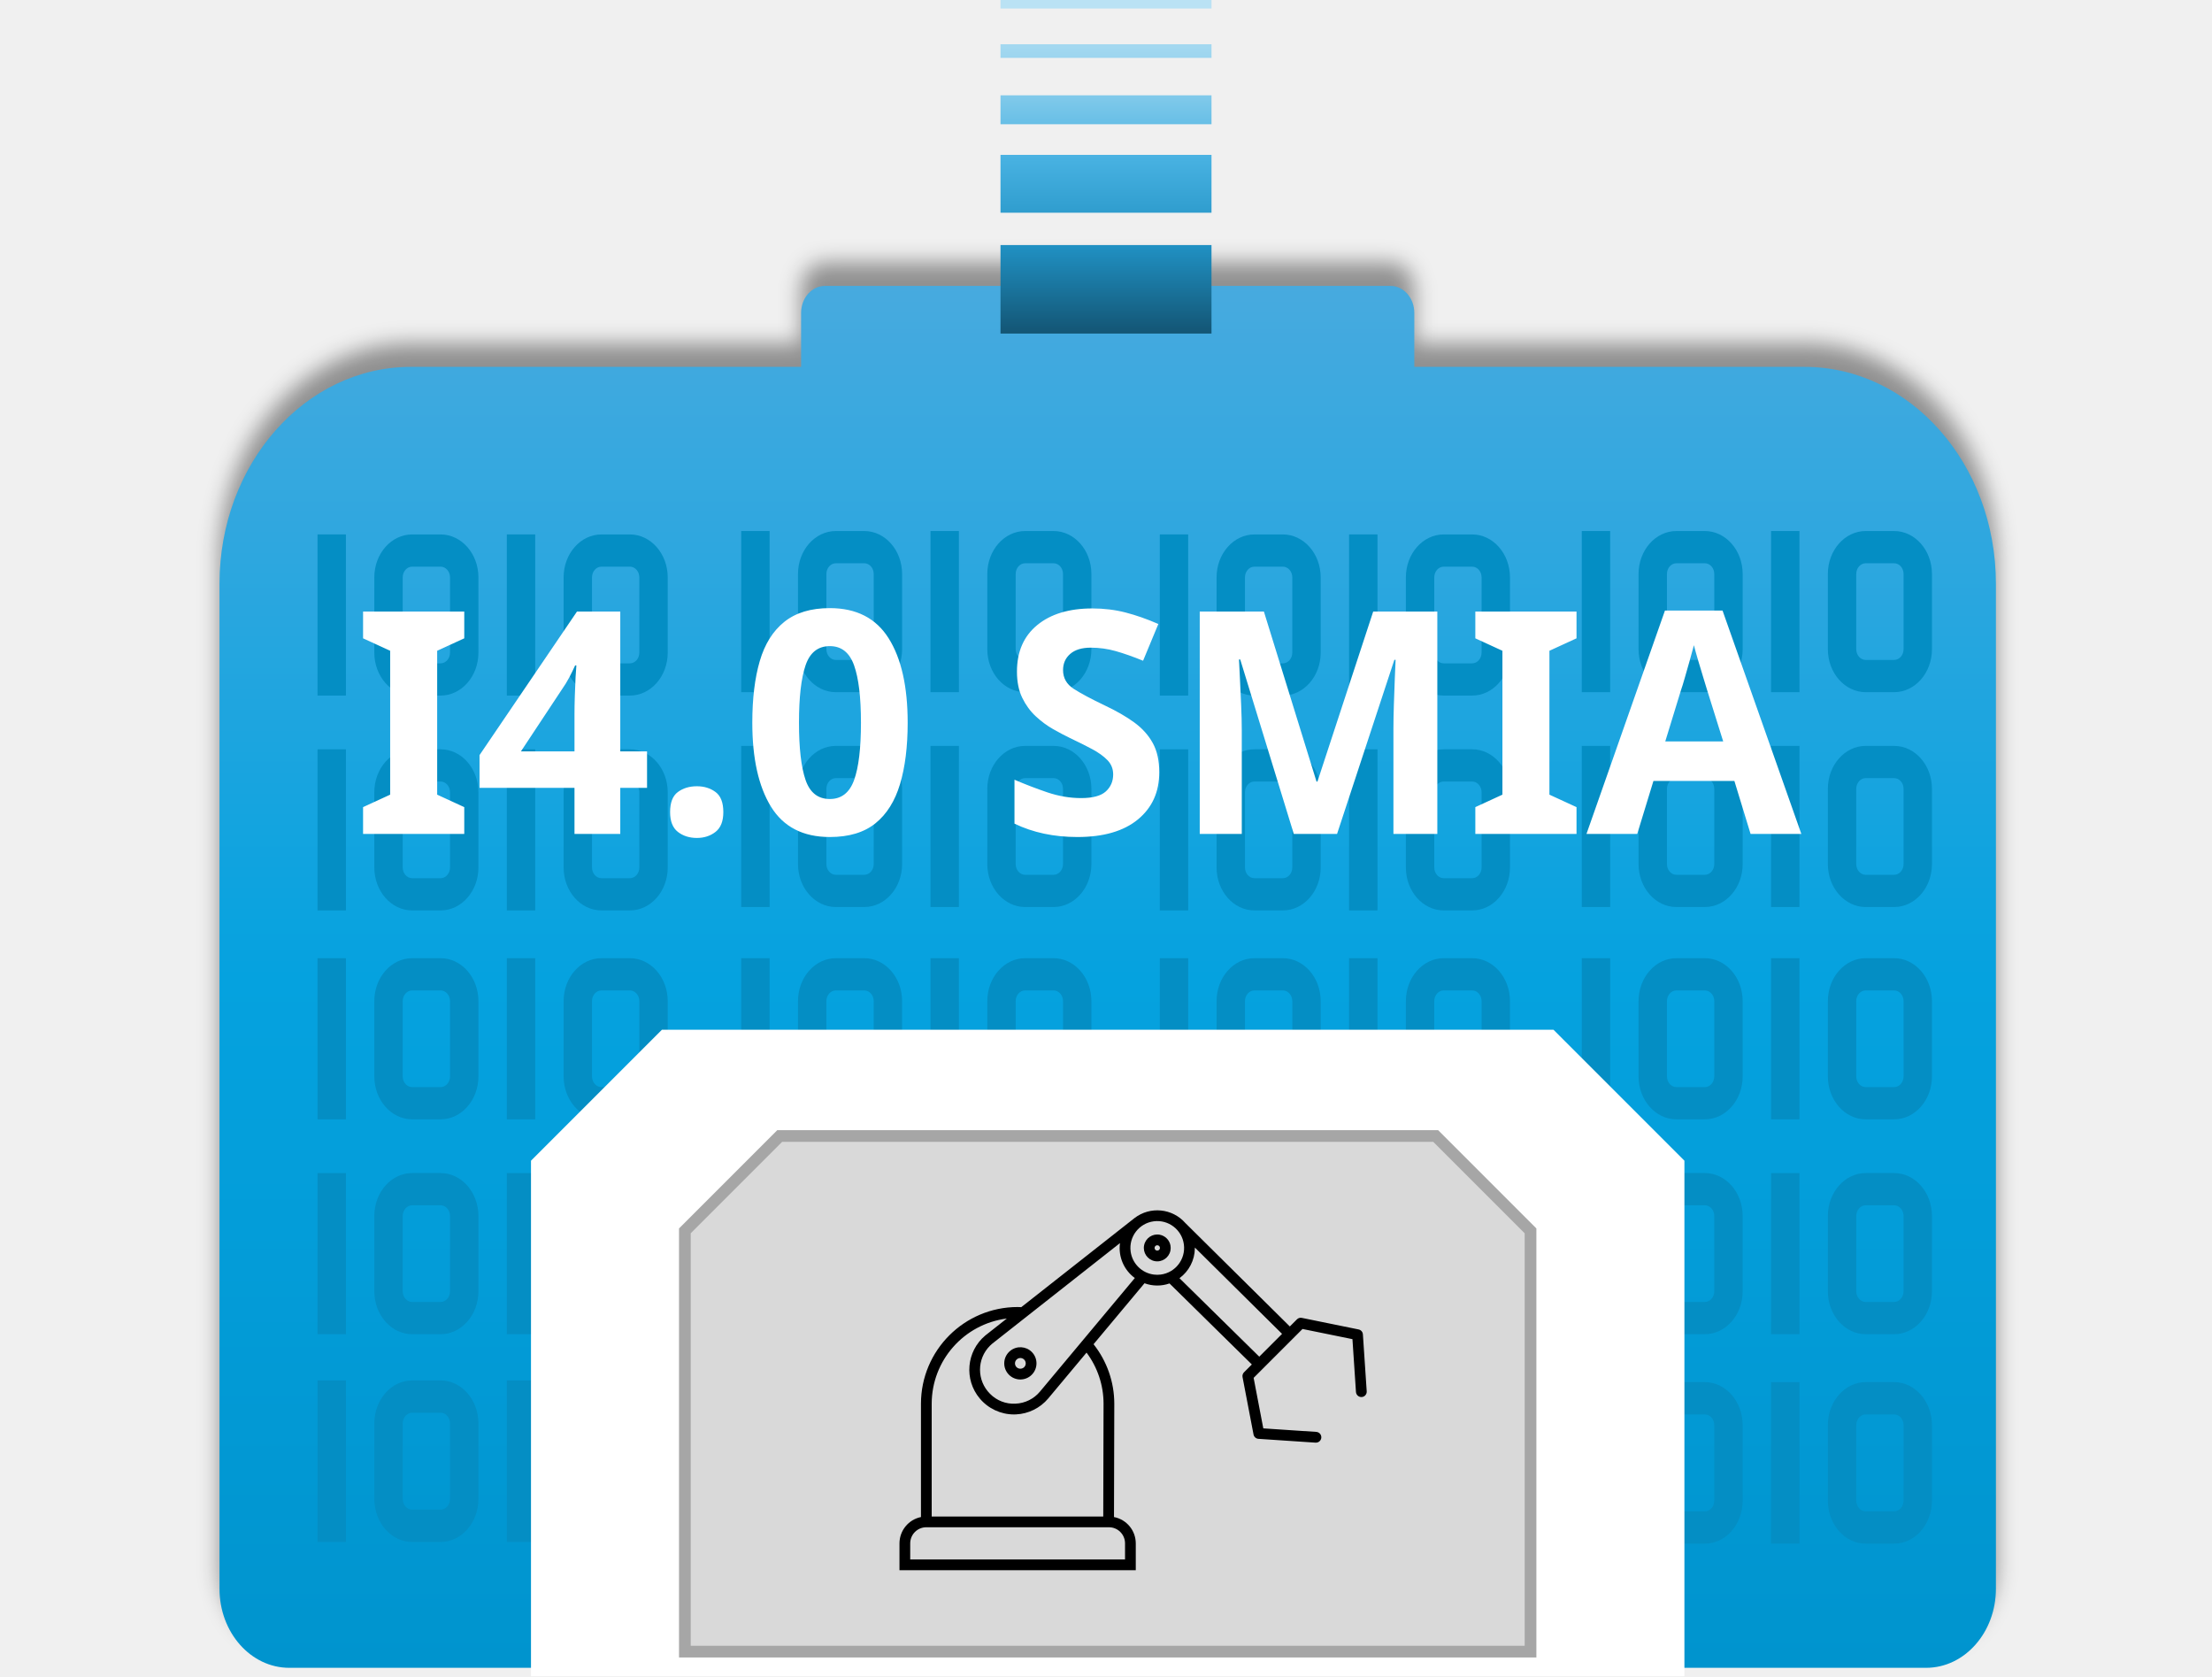
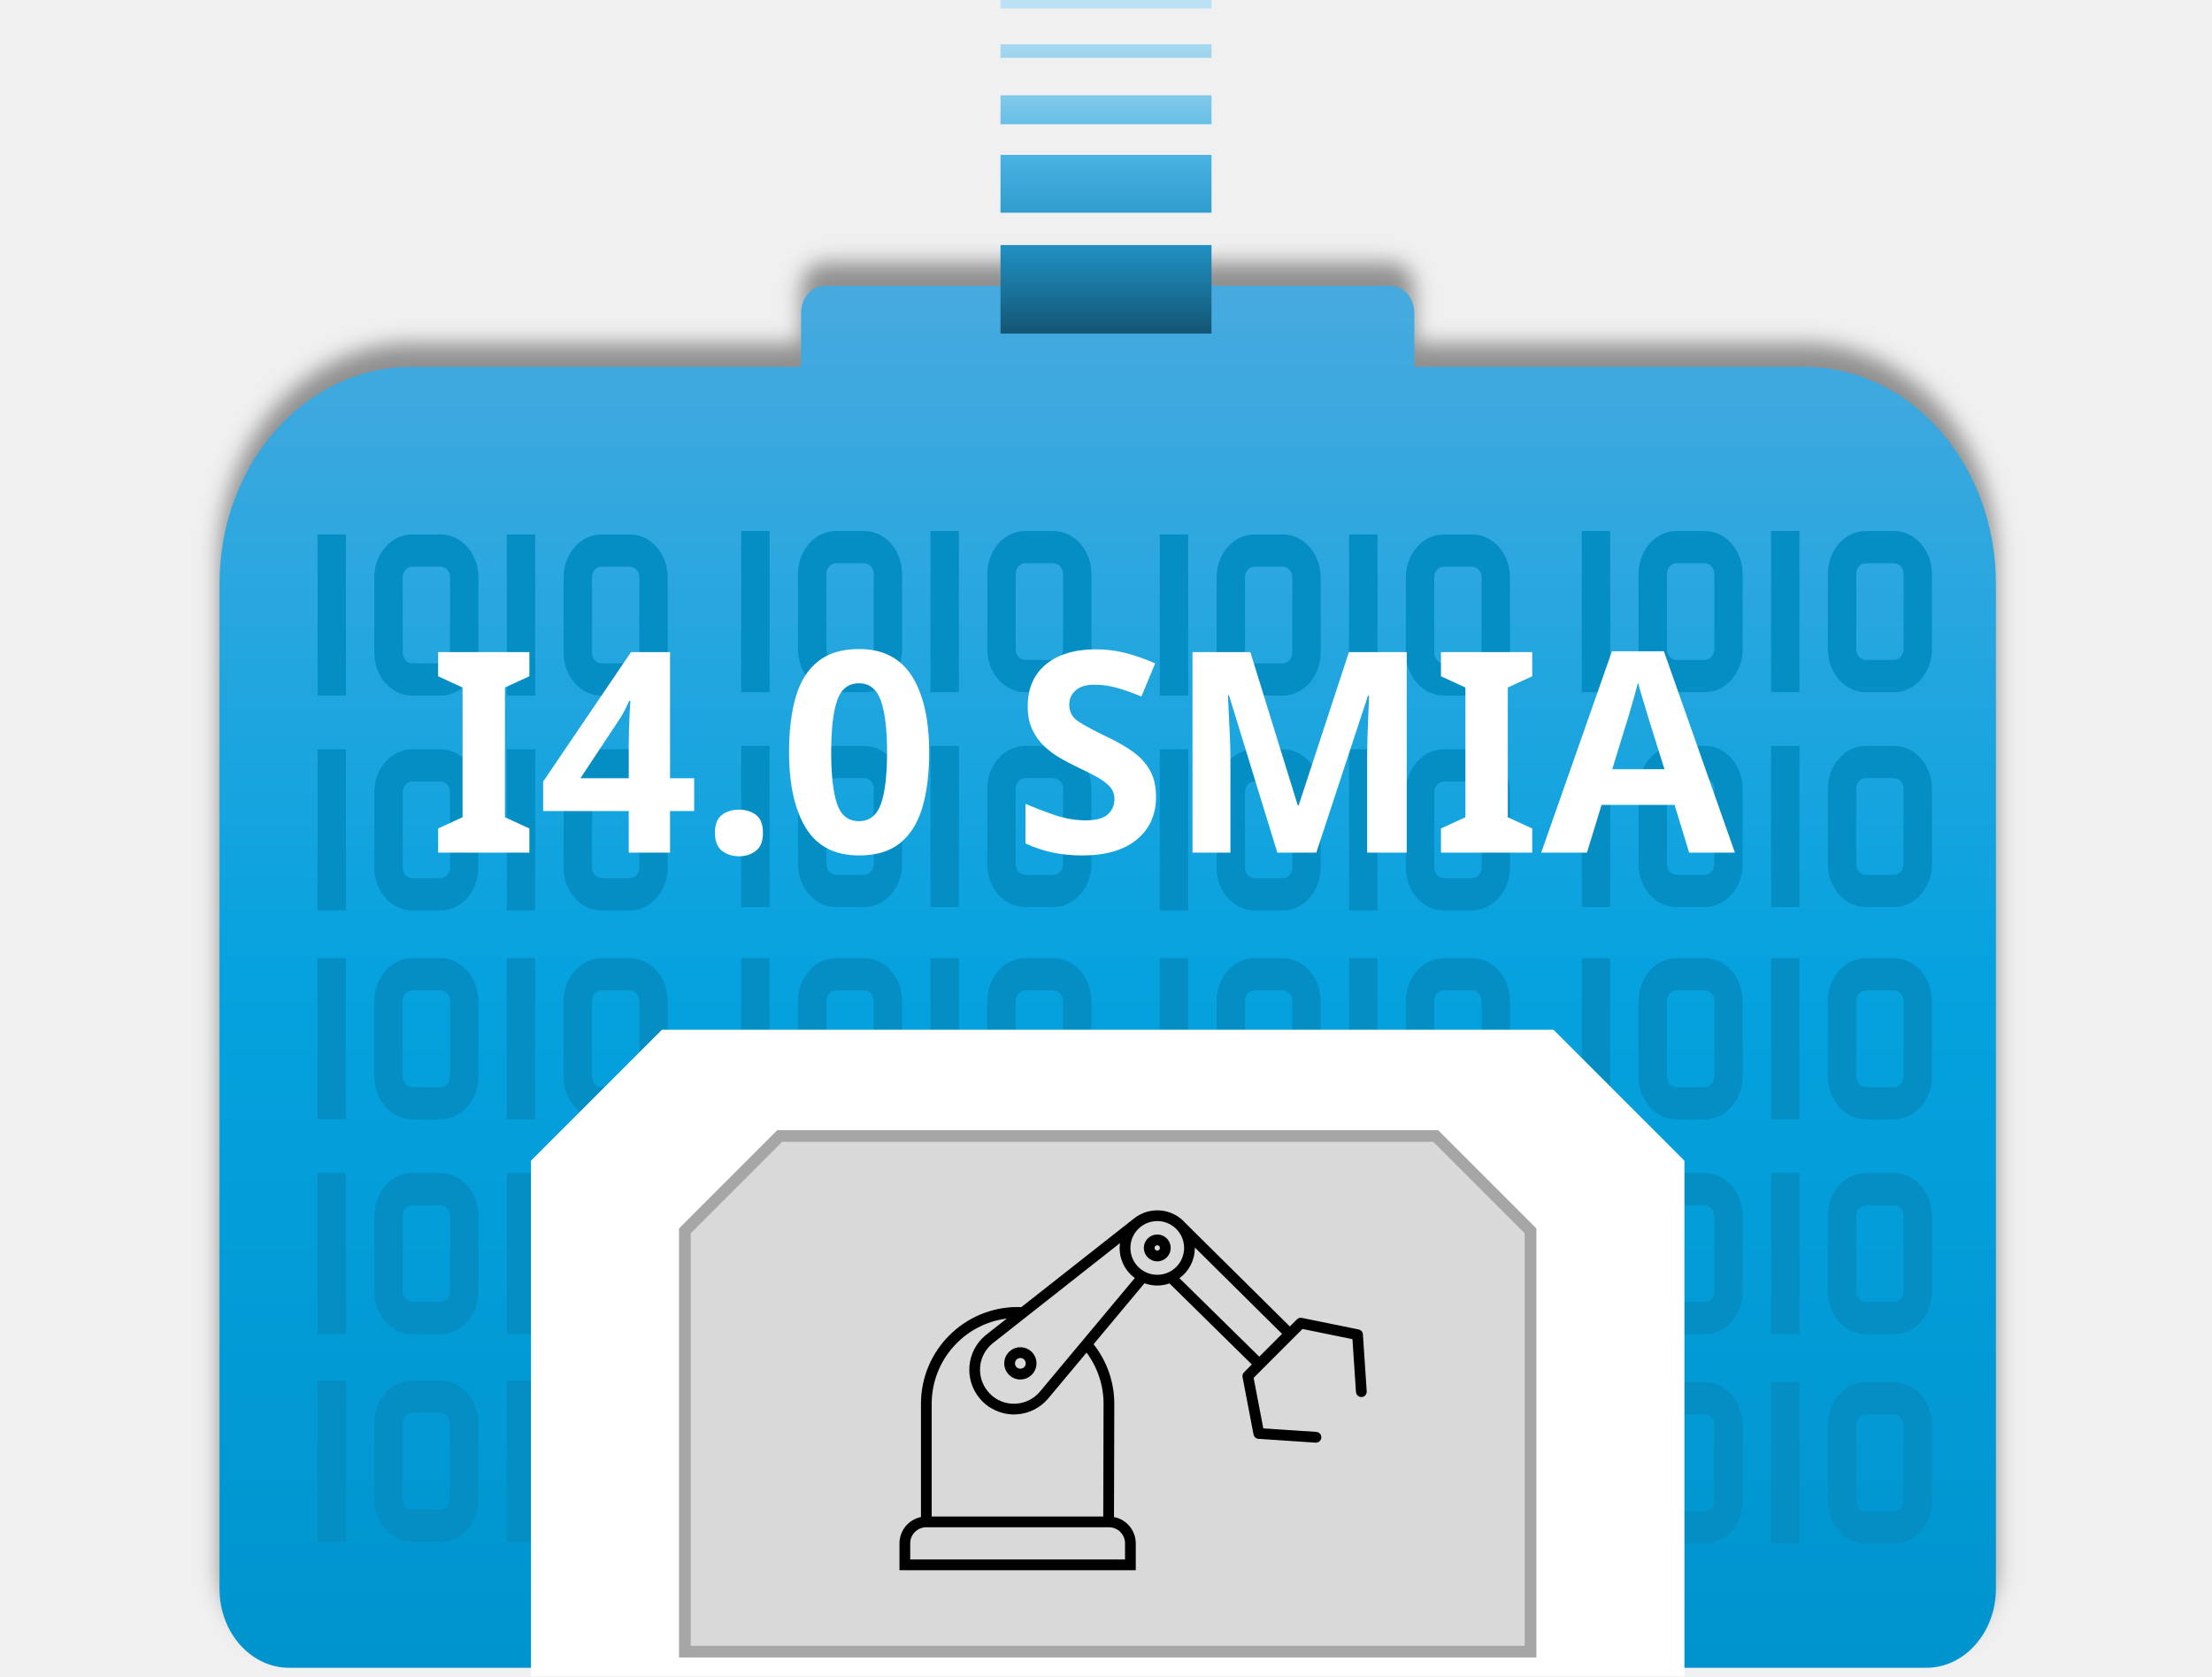
<svg xmlns="http://www.w3.org/2000/svg" width="1300" height="985" xml:space="preserve" overflow="hidden">
  <defs>
    <filter id="fx0" x="-10%" y="-10%" width="120%" height="120%" filterUnits="userSpaceOnUse" primitiveUnits="userSpaceOnUse">
      <feComponentTransfer color-interpolation-filters="sRGB">
        <feFuncR type="discrete" tableValues="0 0" />
        <feFuncG type="discrete" tableValues="0 0" />
        <feFuncB type="discrete" tableValues="0 0" />
        <feFuncA type="linear" slope="0.4" intercept="0" />
      </feComponentTransfer>
      <feGaussianBlur stdDeviation="6.111 6.111" />
    </filter>
    <clipPath id="clip1">
      <rect x="2860" y="998" width="1300" height="985" />
    </clipPath>
    <linearGradient x1="3511" y1="1166" x2="3511" y2="1978" gradientUnits="userSpaceOnUse" spreadMethod="reflect" id="fill2">
      <stop offset="0" stop-color="#47AADF" />
      <stop offset="0.5" stop-color="#05A2DF" />
      <stop offset="1" stop-color="#0094CE" />
    </linearGradient>
    <linearGradient x1="3510" y1="1194" x2="3510" y2="998" gradientUnits="userSpaceOnUse" spreadMethod="reflect" id="fill3">
      <stop offset="0" stop-color="#135574" />
      <stop offset="0.26" stop-color="#2090C2" />
      <stop offset="0.52" stop-color="#47B1E1" />
      <stop offset="0.75" stop-color="#8CCEEC" />
      <stop offset="0.97" stop-color="#BAE2F4" />
      <stop offset="1" stop-color="#BAE2F4" />
    </linearGradient>
    <linearGradient x1="3510" y1="1194" x2="3510" y2="998" gradientUnits="userSpaceOnUse" spreadMethod="reflect" id="fill4">
      <stop offset="0" stop-color="#135574" />
      <stop offset="0.26" stop-color="#2090C2" />
      <stop offset="0.52" stop-color="#47B1E1" />
      <stop offset="0.75" stop-color="#8CCEEC" />
      <stop offset="0.97" stop-color="#BAE2F4" />
      <stop offset="1" stop-color="#BAE2F4" />
    </linearGradient>
    <linearGradient x1="3510" y1="1194" x2="3510" y2="998" gradientUnits="userSpaceOnUse" spreadMethod="reflect" id="fill5">
      <stop offset="0" stop-color="#135574" />
      <stop offset="0.26" stop-color="#2090C2" />
      <stop offset="0.52" stop-color="#47B1E1" />
      <stop offset="0.75" stop-color="#8CCEEC" />
      <stop offset="0.97" stop-color="#BAE2F4" />
      <stop offset="1" stop-color="#BAE2F4" />
    </linearGradient>
    <linearGradient x1="3510" y1="1194" x2="3510" y2="998" gradientUnits="userSpaceOnUse" spreadMethod="reflect" id="fill6">
      <stop offset="0" stop-color="#135574" />
      <stop offset="0.26" stop-color="#2090C2" />
      <stop offset="0.52" stop-color="#47B1E1" />
      <stop offset="0.75" stop-color="#8CCEEC" />
      <stop offset="0.97" stop-color="#BAE2F4" />
      <stop offset="1" stop-color="#BAE2F4" />
    </linearGradient>
    <linearGradient x1="3510" y1="1194" x2="3510" y2="998" gradientUnits="userSpaceOnUse" spreadMethod="reflect" id="fill7">
      <stop offset="0" stop-color="#135574" />
      <stop offset="0.26" stop-color="#2090C2" />
      <stop offset="0.52" stop-color="#47B1E1" />
      <stop offset="0.75" stop-color="#8CCEEC" />
      <stop offset="0.97" stop-color="#BAE2F4" />
      <stop offset="1" stop-color="#BAE2F4" />
    </linearGradient>
    <clipPath id="clip8">
      <rect x="3016" y="1767" width="268" height="154" />
    </clipPath>
    <clipPath id="clip9">
      <rect x="3016" y="1767" width="268" height="154" />
    </clipPath>
    <clipPath id="clip10">
      <rect x="3758" y="1768" width="268" height="154" />
    </clipPath>
    <clipPath id="clip11">
      <rect x="3758" y="1768" width="268" height="154" />
    </clipPath>
  </defs>
  <g clip-path="url(#clip1)" transform="translate(-2860 -998)">
    <g filter="url(#fx0)" transform="translate(2969 1132)">
      <g>
        <path d="M375.807 20.25 708.191 20.25C715.922 20.25 722.189 27.349 722.189 36.106L722.189 67.818 951.519 67.818C1013.64 67.818 1064 124.861 1064 195.226L1064 785.795C1064 811.452 1045.64 832.25 1022.99 832.25L61.012 832.25C38.361 832.25 20 811.452 20 785.795L20 195.226C20 124.861 70.36 67.818 132.481 67.818L361.809 67.818 361.809 36.106C361.809 27.349 368.076 20.25 375.807 20.25Z" fill="#FF0000" fill-rule="evenodd" />
      </g>
    </g>
    <path d="M3344.81 1166 3677.19 1166C3684.92 1166 3691.19 1173.1 3691.19 1181.86L3691.19 1213.57 3920.52 1213.57C3982.64 1213.57 4033 1270.61 4033 1340.98L4033 1931.55C4033 1957.2 4014.64 1978 3991.99 1978L3030.01 1978C3007.36 1978 2989 1957.2 2989 1931.55L2989 1340.98C2989 1270.61 3039.36 1213.57 3101.48 1213.57L3330.81 1213.57 3330.81 1181.86C3330.81 1173.1 3337.08 1166 3344.81 1166Z" fill="url(#fill2)" fill-rule="evenodd" />
    <g>
      <g>
        <g>
          <path d="M30.61 36.156 47.298 36.156 47.298 119.594 30.61 119.594Z" fill="#048EC4" transform="matrix(1 0 0 1.13483 3016 1520)" />
          <path d="M102.923 52.844C105.995 52.844 108.485 55.334 108.485 58.406L108.485 97.344C108.485 100.416 105.995 102.906 102.923 102.906L86.236 102.906C83.163 102.906 80.673 100.416 80.673 97.344L80.673 58.406C80.673 55.334 83.163 52.844 86.236 52.844L102.923 52.844M102.923 36.156 86.236 36.156C73.947 36.156 63.986 46.118 63.986 58.406L63.986 97.344C63.986 109.632 73.947 119.594 86.236 119.594L102.923 119.594C115.211 119.594 125.173 109.632 125.173 97.344L125.173 58.406C125.173 46.118 115.211 36.156 102.923 36.156Z" fill="#048EC4" transform="matrix(1 0 0 1.13483 3016 1520)" />
          <path d="M141.86 36.156 158.548 36.156 158.548 119.594 141.86 119.594Z" fill="#048EC4" transform="matrix(1 0 0 1.13483 3016 1520)" />
          <path d="M214.173 52.844C217.245 52.844 219.736 55.334 219.736 58.406L219.736 97.344C219.736 100.416 217.245 102.906 214.173 102.906L197.485 102.906C194.413 102.906 191.923 100.416 191.923 97.344L191.923 58.406C191.923 55.334 194.413 52.844 197.485 52.844L214.173 52.844M214.173 36.156 197.485 36.156C185.197 36.156 175.236 46.118 175.236 58.406L175.236 97.344C175.236 109.632 185.197 119.594 197.485 119.594L214.173 119.594C226.461 119.594 236.423 109.632 236.423 97.344L236.423 58.406C236.423 46.118 226.461 36.156 214.173 36.156Z" fill="#048EC4" transform="matrix(1 0 0 1.13483 3016 1520)" />
          <path d="M30.61 147.406 47.298 147.406 47.298 230.844 30.61 230.844Z" fill="#048EC4" transform="matrix(1 0 0 1.13483 3016 1520)" />
          <path d="M102.923 164.094C105.995 164.094 108.485 166.584 108.485 169.656L108.485 208.594C108.485 211.666 105.995 214.156 102.923 214.156L86.236 214.156C83.163 214.156 80.673 211.666 80.673 208.594L80.673 169.656C80.673 166.584 83.163 164.094 86.236 164.094L102.923 164.094M102.923 147.406 86.236 147.406C73.947 147.406 63.986 157.368 63.986 169.656L63.986 208.594C63.986 220.882 73.947 230.844 86.236 230.844L102.923 230.844C115.211 230.844 125.173 220.882 125.173 208.594L125.173 169.656C125.173 157.368 115.211 147.406 102.923 147.406Z" fill="#048EC4" transform="matrix(1 0 0 1.13483 3016 1520)" />
          <path d="M141.86 147.406 158.548 147.406 158.548 230.844 141.86 230.844Z" fill="#048EC4" transform="matrix(1 0 0 1.13483 3016 1520)" />
          <path d="M214.173 164.094C217.245 164.094 219.736 166.584 219.736 169.656L219.736 208.594C219.736 211.666 217.245 214.156 214.173 214.156L197.485 214.156C194.413 214.156 191.923 211.666 191.923 208.594L191.923 169.656C191.923 166.584 194.413 164.094 197.485 164.094L214.173 164.094M214.173 147.406 197.485 147.406C185.197 147.406 175.236 157.368 175.236 169.656L175.236 208.594C175.236 220.882 185.197 230.844 197.485 230.844L214.173 230.844C226.461 230.844 236.423 220.882 236.423 208.594L236.423 169.656C236.423 157.368 226.461 147.406 214.173 147.406Z" fill="#048EC4" transform="matrix(1 0 0 1.13483 3016 1520)" />
        </g>
      </g>
    </g>
    <g>
      <g>
        <g>
          <path d="M30.61 36.156 47.298 36.156 47.298 119.594 30.61 119.594Z" fill="#048EC4" transform="matrix(1 0 0 1.13483 3016 1271)" />
          <path d="M102.923 52.844C105.995 52.844 108.485 55.334 108.485 58.406L108.485 97.344C108.485 100.416 105.995 102.906 102.923 102.906L86.236 102.906C83.163 102.906 80.673 100.416 80.673 97.344L80.673 58.406C80.673 55.334 83.163 52.844 86.236 52.844L102.923 52.844M102.923 36.156 86.236 36.156C73.947 36.156 63.986 46.118 63.986 58.406L63.986 97.344C63.986 109.632 73.947 119.594 86.236 119.594L102.923 119.594C115.211 119.594 125.173 109.632 125.173 97.344L125.173 58.406C125.173 46.118 115.211 36.156 102.923 36.156Z" fill="#048EC4" transform="matrix(1 0 0 1.13483 3016 1271)" />
          <path d="M141.86 36.156 158.548 36.156 158.548 119.594 141.86 119.594Z" fill="#048EC4" transform="matrix(1 0 0 1.13483 3016 1271)" />
          <path d="M214.173 52.844C217.245 52.844 219.736 55.334 219.736 58.406L219.736 97.344C219.736 100.416 217.245 102.906 214.173 102.906L197.485 102.906C194.413 102.906 191.923 100.416 191.923 97.344L191.923 58.406C191.923 55.334 194.413 52.844 197.485 52.844L214.173 52.844M214.173 36.156 197.485 36.156C185.197 36.156 175.236 46.118 175.236 58.406L175.236 97.344C175.236 109.632 185.197 119.594 197.485 119.594L214.173 119.594C226.461 119.594 236.423 109.632 236.423 97.344L236.423 58.406C236.423 46.118 226.461 36.156 214.173 36.156Z" fill="#048EC4" transform="matrix(1 0 0 1.13483 3016 1271)" />
          <path d="M30.61 147.406 47.298 147.406 47.298 230.844 30.61 230.844Z" fill="#048EC4" transform="matrix(1 0 0 1.13483 3016 1271)" />
          <path d="M102.923 164.094C105.995 164.094 108.485 166.584 108.485 169.656L108.485 208.594C108.485 211.666 105.995 214.156 102.923 214.156L86.236 214.156C83.163 214.156 80.673 211.666 80.673 208.594L80.673 169.656C80.673 166.584 83.163 164.094 86.236 164.094L102.923 164.094M102.923 147.406 86.236 147.406C73.947 147.406 63.986 157.368 63.986 169.656L63.986 208.594C63.986 220.882 73.947 230.844 86.236 230.844L102.923 230.844C115.211 230.844 125.173 220.882 125.173 208.594L125.173 169.656C125.173 157.368 115.211 147.406 102.923 147.406Z" fill="#048EC4" transform="matrix(1 0 0 1.13483 3016 1271)" />
          <path d="M141.86 147.406 158.548 147.406 158.548 230.844 141.86 230.844Z" fill="#048EC4" transform="matrix(1 0 0 1.13483 3016 1271)" />
          <path d="M214.173 164.094C217.245 164.094 219.736 166.584 219.736 169.656L219.736 208.594C219.736 211.666 217.245 214.156 214.173 214.156L197.485 214.156C194.413 214.156 191.923 211.666 191.923 208.594L191.923 169.656C191.923 166.584 194.413 164.094 197.485 164.094L214.173 164.094M214.173 147.406 197.485 147.406C185.197 147.406 175.236 157.368 175.236 169.656L175.236 208.594C175.236 220.882 185.197 230.844 197.485 230.844L214.173 230.844C226.461 230.844 236.423 220.882 236.423 208.594L236.423 169.656C236.423 157.368 226.461 147.406 214.173 147.406Z" fill="#048EC4" transform="matrix(1 0 0 1.13483 3016 1271)" />
        </g>
      </g>
    </g>
    <g>
      <g>
        <g>
          <path d="M30.61 36.156 47.298 36.156 47.298 119.594 30.61 119.594Z" fill="#048EC4" transform="matrix(1 0 0 1.13483 3265 1269)" />
          <path d="M102.923 52.844C105.995 52.844 108.485 55.334 108.485 58.406L108.485 97.344C108.485 100.416 105.995 102.906 102.923 102.906L86.236 102.906C83.163 102.906 80.673 100.416 80.673 97.344L80.673 58.406C80.673 55.334 83.163 52.844 86.236 52.844L102.923 52.844M102.923 36.156 86.236 36.156C73.947 36.156 63.986 46.118 63.986 58.406L63.986 97.344C63.986 109.632 73.947 119.594 86.236 119.594L102.923 119.594C115.211 119.594 125.173 109.632 125.173 97.344L125.173 58.406C125.173 46.118 115.211 36.156 102.923 36.156Z" fill="#048EC4" transform="matrix(1 0 0 1.13483 3265 1269)" />
          <path d="M141.86 36.156 158.548 36.156 158.548 119.594 141.86 119.594Z" fill="#048EC4" transform="matrix(1 0 0 1.13483 3265 1269)" />
          <path d="M214.173 52.844C217.245 52.844 219.736 55.334 219.736 58.406L219.736 97.344C219.736 100.416 217.245 102.906 214.173 102.906L197.485 102.906C194.413 102.906 191.923 100.416 191.923 97.344L191.923 58.406C191.923 55.334 194.413 52.844 197.485 52.844L214.173 52.844M214.173 36.156 197.485 36.156C185.197 36.156 175.236 46.118 175.236 58.406L175.236 97.344C175.236 109.632 185.197 119.594 197.485 119.594L214.173 119.594C226.461 119.594 236.423 109.632 236.423 97.344L236.423 58.406C236.423 46.118 226.461 36.156 214.173 36.156Z" fill="#048EC4" transform="matrix(1 0 0 1.13483 3265 1269)" />
          <path d="M30.61 147.406 47.298 147.406 47.298 230.844 30.61 230.844Z" fill="#048EC4" transform="matrix(1 0 0 1.13483 3265 1269)" />
          <path d="M102.923 164.094C105.995 164.094 108.485 166.584 108.485 169.656L108.485 208.594C108.485 211.666 105.995 214.156 102.923 214.156L86.236 214.156C83.163 214.156 80.673 211.666 80.673 208.594L80.673 169.656C80.673 166.584 83.163 164.094 86.236 164.094L102.923 164.094M102.923 147.406 86.236 147.406C73.947 147.406 63.986 157.368 63.986 169.656L63.986 208.594C63.986 220.882 73.947 230.844 86.236 230.844L102.923 230.844C115.211 230.844 125.173 220.882 125.173 208.594L125.173 169.656C125.173 157.368 115.211 147.406 102.923 147.406Z" fill="#048EC4" transform="matrix(1 0 0 1.13483 3265 1269)" />
          <path d="M141.86 147.406 158.548 147.406 158.548 230.844 141.86 230.844Z" fill="#048EC4" transform="matrix(1 0 0 1.13483 3265 1269)" />
          <path d="M214.173 164.094C217.245 164.094 219.736 166.584 219.736 169.656L219.736 208.594C219.736 211.666 217.245 214.156 214.173 214.156L197.485 214.156C194.413 214.156 191.923 211.666 191.923 208.594L191.923 169.656C191.923 166.584 194.413 164.094 197.485 164.094L214.173 164.094M214.173 147.406 197.485 147.406C185.197 147.406 175.236 157.368 175.236 169.656L175.236 208.594C175.236 220.882 185.197 230.844 197.485 230.844L214.173 230.844C226.461 230.844 236.423 220.882 236.423 208.594L236.423 169.656C236.423 157.368 226.461 147.406 214.173 147.406Z" fill="#048EC4" transform="matrix(1 0 0 1.13483 3265 1269)" />
        </g>
      </g>
    </g>
    <g>
      <g>
        <g>
          <path d="M30.61 36.156 47.298 36.156 47.298 119.594 30.61 119.594Z" fill="#048EC4" transform="matrix(1 0 0 1.13483 3265 1520)" />
          <path d="M102.923 52.844C105.995 52.844 108.485 55.334 108.485 58.406L108.485 97.344C108.485 100.416 105.995 102.906 102.923 102.906L86.236 102.906C83.163 102.906 80.673 100.416 80.673 97.344L80.673 58.406C80.673 55.334 83.163 52.844 86.236 52.844L102.923 52.844M102.923 36.156 86.236 36.156C73.947 36.156 63.986 46.118 63.986 58.406L63.986 97.344C63.986 109.632 73.947 119.594 86.236 119.594L102.923 119.594C115.211 119.594 125.173 109.632 125.173 97.344L125.173 58.406C125.173 46.118 115.211 36.156 102.923 36.156Z" fill="#048EC4" transform="matrix(1 0 0 1.13483 3265 1520)" />
          <path d="M141.86 36.156 158.548 36.156 158.548 119.594 141.86 119.594Z" fill="#048EC4" transform="matrix(1 0 0 1.13483 3265 1520)" />
          <path d="M214.173 52.844C217.245 52.844 219.736 55.334 219.736 58.406L219.736 97.344C219.736 100.416 217.245 102.906 214.173 102.906L197.485 102.906C194.413 102.906 191.923 100.416 191.923 97.344L191.923 58.406C191.923 55.334 194.413 52.844 197.485 52.844L214.173 52.844M214.173 36.156 197.485 36.156C185.197 36.156 175.236 46.118 175.236 58.406L175.236 97.344C175.236 109.632 185.197 119.594 197.485 119.594L214.173 119.594C226.461 119.594 236.423 109.632 236.423 97.344L236.423 58.406C236.423 46.118 226.461 36.156 214.173 36.156Z" fill="#048EC4" transform="matrix(1 0 0 1.13483 3265 1520)" />
          <path d="M30.61 147.406 47.298 147.406 47.298 230.844 30.61 230.844Z" fill="#048EC4" transform="matrix(1 0 0 1.13483 3265 1520)" />
          <path d="M102.923 164.094C105.995 164.094 108.485 166.584 108.485 169.656L108.485 208.594C108.485 211.666 105.995 214.156 102.923 214.156L86.236 214.156C83.163 214.156 80.673 211.666 80.673 208.594L80.673 169.656C80.673 166.584 83.163 164.094 86.236 164.094L102.923 164.094M102.923 147.406 86.236 147.406C73.947 147.406 63.986 157.368 63.986 169.656L63.986 208.594C63.986 220.882 73.947 230.844 86.236 230.844L102.923 230.844C115.211 230.844 125.173 220.882 125.173 208.594L125.173 169.656C125.173 157.368 115.211 147.406 102.923 147.406Z" fill="#048EC4" transform="matrix(1 0 0 1.13483 3265 1520)" />
          <path d="M141.86 147.406 158.548 147.406 158.548 230.844 141.86 230.844Z" fill="#048EC4" transform="matrix(1 0 0 1.13483 3265 1520)" />
          <path d="M214.173 164.094C217.245 164.094 219.736 166.584 219.736 169.656L219.736 208.594C219.736 211.666 217.245 214.156 214.173 214.156L197.485 214.156C194.413 214.156 191.923 211.666 191.923 208.594L191.923 169.656C191.923 166.584 194.413 164.094 197.485 164.094L214.173 164.094M214.173 147.406 197.485 147.406C185.197 147.406 175.236 157.368 175.236 169.656L175.236 208.594C175.236 220.882 185.197 230.844 197.485 230.844L214.173 230.844C226.461 230.844 236.423 220.882 236.423 208.594L236.423 169.656C236.423 157.368 226.461 147.406 214.173 147.406Z" fill="#048EC4" transform="matrix(1 0 0 1.13483 3265 1520)" />
        </g>
      </g>
    </g>
    <g>
      <g>
        <g>
          <path d="M30.61 36.156 47.298 36.156 47.298 119.594 30.61 119.594Z" fill="#048EC4" transform="matrix(1 0 0 1.13483 3511 1520)" />
          <path d="M102.923 52.844C105.995 52.844 108.485 55.334 108.485 58.406L108.485 97.344C108.485 100.416 105.995 102.906 102.923 102.906L86.236 102.906C83.163 102.906 80.673 100.416 80.673 97.344L80.673 58.406C80.673 55.334 83.163 52.844 86.236 52.844L102.923 52.844M102.923 36.156 86.236 36.156C73.947 36.156 63.986 46.118 63.986 58.406L63.986 97.344C63.986 109.632 73.947 119.594 86.236 119.594L102.923 119.594C115.211 119.594 125.173 109.632 125.173 97.344L125.173 58.406C125.173 46.118 115.211 36.156 102.923 36.156Z" fill="#048EC4" transform="matrix(1 0 0 1.13483 3511 1520)" />
          <path d="M141.86 36.156 158.548 36.156 158.548 119.594 141.86 119.594Z" fill="#048EC4" transform="matrix(1 0 0 1.13483 3511 1520)" />
          <path d="M214.173 52.844C217.245 52.844 219.736 55.334 219.736 58.406L219.736 97.344C219.736 100.416 217.245 102.906 214.173 102.906L197.485 102.906C194.413 102.906 191.923 100.416 191.923 97.344L191.923 58.406C191.923 55.334 194.413 52.844 197.485 52.844L214.173 52.844M214.173 36.156 197.485 36.156C185.197 36.156 175.236 46.118 175.236 58.406L175.236 97.344C175.236 109.632 185.197 119.594 197.485 119.594L214.173 119.594C226.461 119.594 236.423 109.632 236.423 97.344L236.423 58.406C236.423 46.118 226.461 36.156 214.173 36.156Z" fill="#048EC4" transform="matrix(1 0 0 1.13483 3511 1520)" />
          <path d="M30.61 147.406 47.298 147.406 47.298 230.844 30.61 230.844Z" fill="#048EC4" transform="matrix(1 0 0 1.13483 3511 1520)" />
          <path d="M102.923 164.094C105.995 164.094 108.485 166.584 108.485 169.656L108.485 208.594C108.485 211.666 105.995 214.156 102.923 214.156L86.236 214.156C83.163 214.156 80.673 211.666 80.673 208.594L80.673 169.656C80.673 166.584 83.163 164.094 86.236 164.094L102.923 164.094M102.923 147.406 86.236 147.406C73.947 147.406 63.986 157.368 63.986 169.656L63.986 208.594C63.986 220.882 73.947 230.844 86.236 230.844L102.923 230.844C115.211 230.844 125.173 220.882 125.173 208.594L125.173 169.656C125.173 157.368 115.211 147.406 102.923 147.406Z" fill="#048EC4" transform="matrix(1 0 0 1.13483 3511 1520)" />
          <path d="M141.86 147.406 158.548 147.406 158.548 230.844 141.86 230.844Z" fill="#048EC4" transform="matrix(1 0 0 1.13483 3511 1520)" />
          <path d="M214.173 164.094C217.245 164.094 219.736 166.584 219.736 169.656L219.736 208.594C219.736 211.666 217.245 214.156 214.173 214.156L197.485 214.156C194.413 214.156 191.923 211.666 191.923 208.594L191.923 169.656C191.923 166.584 194.413 164.094 197.485 164.094L214.173 164.094M214.173 147.406 197.485 147.406C185.197 147.406 175.236 157.368 175.236 169.656L175.236 208.594C175.236 220.882 185.197 230.844 197.485 230.844L214.173 230.844C226.461 230.844 236.423 220.882 236.423 208.594L236.423 169.656C236.423 157.368 226.461 147.406 214.173 147.406Z" fill="#048EC4" transform="matrix(1 0 0 1.13483 3511 1520)" />
        </g>
      </g>
    </g>
    <g>
      <g>
        <g>
          <path d="M30.61 36.156 47.298 36.156 47.298 119.594 30.61 119.594Z" fill="#048EC4" transform="matrix(1 0 0 1.13483 3511 1271)" />
          <path d="M102.923 52.844C105.995 52.844 108.485 55.334 108.485 58.406L108.485 97.344C108.485 100.416 105.995 102.906 102.923 102.906L86.236 102.906C83.163 102.906 80.673 100.416 80.673 97.344L80.673 58.406C80.673 55.334 83.163 52.844 86.236 52.844L102.923 52.844M102.923 36.156 86.236 36.156C73.947 36.156 63.986 46.118 63.986 58.406L63.986 97.344C63.986 109.632 73.947 119.594 86.236 119.594L102.923 119.594C115.211 119.594 125.173 109.632 125.173 97.344L125.173 58.406C125.173 46.118 115.211 36.156 102.923 36.156Z" fill="#048EC4" transform="matrix(1 0 0 1.13483 3511 1271)" />
          <path d="M141.86 36.156 158.548 36.156 158.548 119.594 141.86 119.594Z" fill="#048EC4" transform="matrix(1 0 0 1.13483 3511 1271)" />
          <path d="M214.173 52.844C217.245 52.844 219.736 55.334 219.736 58.406L219.736 97.344C219.736 100.416 217.245 102.906 214.173 102.906L197.485 102.906C194.413 102.906 191.923 100.416 191.923 97.344L191.923 58.406C191.923 55.334 194.413 52.844 197.485 52.844L214.173 52.844M214.173 36.156 197.485 36.156C185.197 36.156 175.236 46.118 175.236 58.406L175.236 97.344C175.236 109.632 185.197 119.594 197.485 119.594L214.173 119.594C226.461 119.594 236.423 109.632 236.423 97.344L236.423 58.406C236.423 46.118 226.461 36.156 214.173 36.156Z" fill="#048EC4" transform="matrix(1 0 0 1.13483 3511 1271)" />
          <path d="M30.61 147.406 47.298 147.406 47.298 230.844 30.61 230.844Z" fill="#048EC4" transform="matrix(1 0 0 1.13483 3511 1271)" />
          <path d="M102.923 164.094C105.995 164.094 108.485 166.584 108.485 169.656L108.485 208.594C108.485 211.666 105.995 214.156 102.923 214.156L86.236 214.156C83.163 214.156 80.673 211.666 80.673 208.594L80.673 169.656C80.673 166.584 83.163 164.094 86.236 164.094L102.923 164.094M102.923 147.406 86.236 147.406C73.947 147.406 63.986 157.368 63.986 169.656L63.986 208.594C63.986 220.882 73.947 230.844 86.236 230.844L102.923 230.844C115.211 230.844 125.173 220.882 125.173 208.594L125.173 169.656C125.173 157.368 115.211 147.406 102.923 147.406Z" fill="#048EC4" transform="matrix(1 0 0 1.13483 3511 1271)" />
          <path d="M141.86 147.406 158.548 147.406 158.548 230.844 141.86 230.844Z" fill="#048EC4" transform="matrix(1 0 0 1.13483 3511 1271)" />
          <path d="M214.173 164.094C217.245 164.094 219.736 166.584 219.736 169.656L219.736 208.594C219.736 211.666 217.245 214.156 214.173 214.156L197.485 214.156C194.413 214.156 191.923 211.666 191.923 208.594L191.923 169.656C191.923 166.584 194.413 164.094 197.485 164.094L214.173 164.094M214.173 147.406 197.485 147.406C185.197 147.406 175.236 157.368 175.236 169.656L175.236 208.594C175.236 220.882 185.197 230.844 197.485 230.844L214.173 230.844C226.461 230.844 236.423 220.882 236.423 208.594L236.423 169.656C236.423 157.368 226.461 147.406 214.173 147.406Z" fill="#048EC4" transform="matrix(1 0 0 1.13483 3511 1271)" />
        </g>
      </g>
    </g>
    <g>
      <g>
        <g>
          <path d="M30.61 36.156 47.298 36.156 47.298 119.594 30.61 119.594Z" fill="#048EC4" transform="matrix(1 0 0 1.13483 3759 1269)" />
          <path d="M102.923 52.844C105.995 52.844 108.485 55.334 108.485 58.406L108.485 97.344C108.485 100.416 105.995 102.906 102.923 102.906L86.236 102.906C83.163 102.906 80.673 100.416 80.673 97.344L80.673 58.406C80.673 55.334 83.163 52.844 86.236 52.844L102.923 52.844M102.923 36.156 86.236 36.156C73.947 36.156 63.986 46.118 63.986 58.406L63.986 97.344C63.986 109.632 73.947 119.594 86.236 119.594L102.923 119.594C115.211 119.594 125.173 109.632 125.173 97.344L125.173 58.406C125.173 46.118 115.211 36.156 102.923 36.156Z" fill="#048EC4" transform="matrix(1 0 0 1.13483 3759 1269)" />
          <path d="M141.86 36.156 158.548 36.156 158.548 119.594 141.86 119.594Z" fill="#048EC4" transform="matrix(1 0 0 1.13483 3759 1269)" />
          <path d="M214.173 52.844C217.245 52.844 219.736 55.334 219.736 58.406L219.736 97.344C219.736 100.416 217.245 102.906 214.173 102.906L197.485 102.906C194.413 102.906 191.923 100.416 191.923 97.344L191.923 58.406C191.923 55.334 194.413 52.844 197.485 52.844L214.173 52.844M214.173 36.156 197.485 36.156C185.197 36.156 175.236 46.118 175.236 58.406L175.236 97.344C175.236 109.632 185.197 119.594 197.485 119.594L214.173 119.594C226.461 119.594 236.423 109.632 236.423 97.344L236.423 58.406C236.423 46.118 226.461 36.156 214.173 36.156Z" fill="#048EC4" transform="matrix(1 0 0 1.13483 3759 1269)" />
          <path d="M30.61 147.406 47.298 147.406 47.298 230.844 30.61 230.844Z" fill="#048EC4" transform="matrix(1 0 0 1.13483 3759 1269)" />
          <path d="M102.923 164.094C105.995 164.094 108.485 166.584 108.485 169.656L108.485 208.594C108.485 211.666 105.995 214.156 102.923 214.156L86.236 214.156C83.163 214.156 80.673 211.666 80.673 208.594L80.673 169.656C80.673 166.584 83.163 164.094 86.236 164.094L102.923 164.094M102.923 147.406 86.236 147.406C73.947 147.406 63.986 157.368 63.986 169.656L63.986 208.594C63.986 220.882 73.947 230.844 86.236 230.844L102.923 230.844C115.211 230.844 125.173 220.882 125.173 208.594L125.173 169.656C125.173 157.368 115.211 147.406 102.923 147.406Z" fill="#048EC4" transform="matrix(1 0 0 1.13483 3759 1269)" />
          <path d="M141.86 147.406 158.548 147.406 158.548 230.844 141.86 230.844Z" fill="#048EC4" transform="matrix(1 0 0 1.13483 3759 1269)" />
          <path d="M214.173 164.094C217.245 164.094 219.736 166.584 219.736 169.656L219.736 208.594C219.736 211.666 217.245 214.156 214.173 214.156L197.485 214.156C194.413 214.156 191.923 211.666 191.923 208.594L191.923 169.656C191.923 166.584 194.413 164.094 197.485 164.094L214.173 164.094M214.173 147.406 197.485 147.406C185.197 147.406 175.236 157.368 175.236 169.656L175.236 208.594C175.236 220.882 185.197 230.844 197.485 230.844L214.173 230.844C226.461 230.844 236.423 220.882 236.423 208.594L236.423 169.656C236.423 157.368 226.461 147.406 214.173 147.406Z" fill="#048EC4" transform="matrix(1 0 0 1.13483 3759 1269)" />
        </g>
      </g>
    </g>
    <g>
      <g>
        <g>
          <path d="M30.61 36.156 47.298 36.156 47.298 119.594 30.61 119.594Z" fill="#048EC4" transform="matrix(1 0 0 1.13483 3759 1520)" />
          <path d="M102.923 52.844C105.995 52.844 108.485 55.334 108.485 58.406L108.485 97.344C108.485 100.416 105.995 102.906 102.923 102.906L86.236 102.906C83.163 102.906 80.673 100.416 80.673 97.344L80.673 58.406C80.673 55.334 83.163 52.844 86.236 52.844L102.923 52.844M102.923 36.156 86.236 36.156C73.947 36.156 63.986 46.118 63.986 58.406L63.986 97.344C63.986 109.632 73.947 119.594 86.236 119.594L102.923 119.594C115.211 119.594 125.173 109.632 125.173 97.344L125.173 58.406C125.173 46.118 115.211 36.156 102.923 36.156Z" fill="#048EC4" transform="matrix(1 0 0 1.13483 3759 1520)" />
          <path d="M141.86 36.156 158.548 36.156 158.548 119.594 141.86 119.594Z" fill="#048EC4" transform="matrix(1 0 0 1.13483 3759 1520)" />
          <path d="M214.173 52.844C217.245 52.844 219.736 55.334 219.736 58.406L219.736 97.344C219.736 100.416 217.245 102.906 214.173 102.906L197.485 102.906C194.413 102.906 191.923 100.416 191.923 97.344L191.923 58.406C191.923 55.334 194.413 52.844 197.485 52.844L214.173 52.844M214.173 36.156 197.485 36.156C185.197 36.156 175.236 46.118 175.236 58.406L175.236 97.344C175.236 109.632 185.197 119.594 197.485 119.594L214.173 119.594C226.461 119.594 236.423 109.632 236.423 97.344L236.423 58.406C236.423 46.118 226.461 36.156 214.173 36.156Z" fill="#048EC4" transform="matrix(1 0 0 1.13483 3759 1520)" />
          <path d="M30.61 147.406 47.298 147.406 47.298 230.844 30.61 230.844Z" fill="#048EC4" transform="matrix(1 0 0 1.13483 3759 1520)" />
          <path d="M102.923 164.094C105.995 164.094 108.485 166.584 108.485 169.656L108.485 208.594C108.485 211.666 105.995 214.156 102.923 214.156L86.236 214.156C83.163 214.156 80.673 211.666 80.673 208.594L80.673 169.656C80.673 166.584 83.163 164.094 86.236 164.094L102.923 164.094M102.923 147.406 86.236 147.406C73.947 147.406 63.986 157.368 63.986 169.656L63.986 208.594C63.986 220.882 73.947 230.844 86.236 230.844L102.923 230.844C115.211 230.844 125.173 220.882 125.173 208.594L125.173 169.656C125.173 157.368 115.211 147.406 102.923 147.406Z" fill="#048EC4" transform="matrix(1 0 0 1.13483 3759 1520)" />
          <path d="M141.86 147.406 158.548 147.406 158.548 230.844 141.86 230.844Z" fill="#048EC4" transform="matrix(1 0 0 1.13483 3759 1520)" />
          <path d="M214.173 164.094C217.245 164.094 219.736 166.584 219.736 169.656L219.736 208.594C219.736 211.666 217.245 214.156 214.173 214.156L197.485 214.156C194.413 214.156 191.923 211.666 191.923 208.594L191.923 169.656C191.923 166.584 194.413 164.094 197.485 164.094L214.173 164.094M214.173 147.406 197.485 147.406C185.197 147.406 175.236 157.368 175.236 169.656L175.236 208.594C175.236 220.882 185.197 230.844 197.485 230.844L214.173 230.844C226.461 230.844 236.423 220.882 236.423 208.594L236.423 169.656C236.423 157.368 226.461 147.406 214.173 147.406Z" fill="#048EC4" transform="matrix(1 0 0 1.13483 3759 1520)" />
        </g>
      </g>
    </g>
-     <text fill="#FFFFFF" font-family="Segoe UI Black,Segoe UI Black_MSFontService,sans-serif" font-weight="900" font-size="183" transform="matrix(1 0 0 1 3067.52 1488)">I4.0 SMIA</text>
+     <text fill="#FFFFFF" font-family="Segoe UI Black,Segoe UI Black_MSFontService,sans-serif" font-weight="900" font-size="165" transform="matrix(1 0 0 1 3112.21 1499)">I4.0 SMIA</text>
    <rect x="3448" y="1142" width="124" height="52" fill="url(#fill3)" />
    <rect x="3448" y="1089" width="124" height="34" fill="url(#fill4)" />
    <rect x="3448" y="1054" width="124" height="17" fill="url(#fill5)" />
    <rect x="3448" y="1024" width="124" height="8" fill="url(#fill6)" />
    <rect x="3448" y="998" width="124" height="5" fill="url(#fill7)" />
    <g clip-path="url(#clip8)">
      <g clip-path="url(#clip9)">
        <g>
          <path d="M30.61 36.156 47.298 36.156 47.298 119.594 30.61 119.594Z" fill="#048EC4" transform="matrix(1 0 0 1.1376 3016 1768)" />
          <path d="M102.923 52.844C105.995 52.844 108.485 55.334 108.485 58.406L108.485 97.344C108.485 100.416 105.995 102.906 102.923 102.906L86.236 102.906C83.163 102.906 80.673 100.416 80.673 97.344L80.673 58.406C80.673 55.334 83.163 52.844 86.236 52.844L102.923 52.844M102.923 36.156 86.236 36.156C73.947 36.156 63.986 46.118 63.986 58.406L63.986 97.344C63.986 109.632 73.947 119.594 86.236 119.594L102.923 119.594C115.211 119.594 125.173 109.632 125.173 97.344L125.173 58.406C125.173 46.118 115.211 36.156 102.923 36.156Z" fill="#048EC4" transform="matrix(1 0 0 1.1376 3016 1768)" />
          <path d="M141.86 36.156 158.548 36.156 158.548 119.594 141.86 119.594Z" fill="#048EC4" transform="matrix(1 0 0 1.1376 3016 1768)" />
          <path d="M214.173 52.844C217.245 52.844 219.736 55.334 219.736 58.406L219.736 97.344C219.736 100.416 217.245 102.906 214.173 102.906L197.485 102.906C194.413 102.906 191.923 100.416 191.923 97.344L191.923 58.406C191.923 55.334 194.413 52.844 197.485 52.844L214.173 52.844M214.173 36.156 197.485 36.156C185.197 36.156 175.236 46.118 175.236 58.406L175.236 97.344C175.236 109.632 185.197 119.594 197.485 119.594L214.173 119.594C226.461 119.594 236.423 109.632 236.423 97.344L236.423 58.406C236.423 46.118 226.461 36.156 214.173 36.156Z" fill="#048EC4" transform="matrix(1 0 0 1.1376 3016 1768)" />
          <path d="M30.61 147.406 47.298 147.406 47.298 230.844 30.61 230.844Z" fill="#048EC4" transform="matrix(1 0 0 1.1376 3016 1768)" />
          <path d="M102.923 164.094C105.995 164.094 108.485 166.584 108.485 169.656L108.485 208.594C108.485 211.666 105.995 214.156 102.923 214.156L86.236 214.156C83.163 214.156 80.673 211.666 80.673 208.594L80.673 169.656C80.673 166.584 83.163 164.094 86.236 164.094L102.923 164.094M102.923 147.406 86.236 147.406C73.947 147.406 63.986 157.368 63.986 169.656L63.986 208.594C63.986 220.882 73.947 230.844 86.236 230.844L102.923 230.844C115.211 230.844 125.173 220.882 125.173 208.594L125.173 169.656C125.173 157.368 115.211 147.406 102.923 147.406Z" fill="#048EC4" transform="matrix(1 0 0 1.1376 3016 1768)" />
          <path d="M141.86 147.406 158.548 147.406 158.548 230.844 141.86 230.844Z" fill="#048EC4" transform="matrix(1 0 0 1.1376 3016 1768)" />
          <path d="M214.173 164.094C217.245 164.094 219.736 166.584 219.736 169.656L219.736 208.594C219.736 211.666 217.245 214.156 214.173 214.156L197.485 214.156C194.413 214.156 191.923 211.666 191.923 208.594L191.923 169.656C191.923 166.584 194.413 164.094 197.485 164.094L214.173 164.094M214.173 147.406 197.485 147.406C185.197 147.406 175.236 157.368 175.236 169.656L175.236 208.594C175.236 220.882 185.197 230.844 197.485 230.844L214.173 230.844C226.461 230.844 236.423 220.882 236.423 208.594L236.423 169.656C236.423 157.368 226.461 147.406 214.173 147.406Z" fill="#048EC4" transform="matrix(1 0 0 1.1376 3016 1768)" />
        </g>
      </g>
    </g>
    <g clip-path="url(#clip10)">
      <g clip-path="url(#clip11)">
        <g>
          <path d="M30.61 36.156 47.298 36.156 47.298 119.594 30.61 119.594Z" fill="#048EC4" transform="matrix(1 0 0 1.1376 3759 1769)" />
          <path d="M102.923 52.844C105.995 52.844 108.485 55.334 108.485 58.406L108.485 97.344C108.485 100.416 105.995 102.906 102.923 102.906L86.236 102.906C83.163 102.906 80.673 100.416 80.673 97.344L80.673 58.406C80.673 55.334 83.163 52.844 86.236 52.844L102.923 52.844M102.923 36.156 86.236 36.156C73.947 36.156 63.986 46.118 63.986 58.406L63.986 97.344C63.986 109.632 73.947 119.594 86.236 119.594L102.923 119.594C115.211 119.594 125.173 109.632 125.173 97.344L125.173 58.406C125.173 46.118 115.211 36.156 102.923 36.156Z" fill="#048EC4" transform="matrix(1 0 0 1.1376 3759 1769)" />
          <path d="M141.86 36.156 158.548 36.156 158.548 119.594 141.86 119.594Z" fill="#048EC4" transform="matrix(1 0 0 1.1376 3759 1769)" />
          <path d="M214.173 52.844C217.245 52.844 219.736 55.334 219.736 58.406L219.736 97.344C219.736 100.416 217.245 102.906 214.173 102.906L197.485 102.906C194.413 102.906 191.923 100.416 191.923 97.344L191.923 58.406C191.923 55.334 194.413 52.844 197.485 52.844L214.173 52.844M214.173 36.156 197.485 36.156C185.197 36.156 175.236 46.118 175.236 58.406L175.236 97.344C175.236 109.632 185.197 119.594 197.485 119.594L214.173 119.594C226.461 119.594 236.423 109.632 236.423 97.344L236.423 58.406C236.423 46.118 226.461 36.156 214.173 36.156Z" fill="#048EC4" transform="matrix(1 0 0 1.1376 3759 1769)" />
          <path d="M30.61 147.406 47.298 147.406 47.298 230.844 30.61 230.844Z" fill="#048EC4" transform="matrix(1 0 0 1.1376 3759 1769)" />
          <path d="M102.923 164.094C105.995 164.094 108.485 166.584 108.485 169.656L108.485 208.594C108.485 211.666 105.995 214.156 102.923 214.156L86.236 214.156C83.163 214.156 80.673 211.666 80.673 208.594L80.673 169.656C80.673 166.584 83.163 164.094 86.236 164.094L102.923 164.094M102.923 147.406 86.236 147.406C73.947 147.406 63.986 157.368 63.986 169.656L63.986 208.594C63.986 220.882 73.947 230.844 86.236 230.844L102.923 230.844C115.211 230.844 125.173 220.882 125.173 208.594L125.173 169.656C125.173 157.368 115.211 147.406 102.923 147.406Z" fill="#048EC4" transform="matrix(1 0 0 1.1376 3759 1769)" />
          <path d="M141.86 147.406 158.548 147.406 158.548 230.844 141.86 230.844Z" fill="#048EC4" transform="matrix(1 0 0 1.1376 3759 1769)" />
          <path d="M214.173 164.094C217.245 164.094 219.736 166.584 219.736 169.656L219.736 208.594C219.736 211.666 217.245 214.156 214.173 214.156L197.485 214.156C194.413 214.156 191.923 211.666 191.923 208.594L191.923 169.656C191.923 166.584 194.413 164.094 197.485 164.094L214.173 164.094M214.173 147.406 197.485 147.406C185.197 147.406 175.236 157.368 175.236 169.656L175.236 208.594C175.236 220.882 185.197 230.844 197.485 230.844L214.173 230.844C226.461 230.844 236.423 220.882 236.423 208.594L236.423 169.656C236.423 157.368 226.461 147.406 214.173 147.406Z" fill="#048EC4" transform="matrix(1 0 0 1.1376 3759 1769)" />
        </g>
      </g>
    </g>
    <path d="M3250.45 1606.5 3771.55 1606.5 3846.5 1681.45 3846.5 1979.5 3846.5 1979.5 3175.5 1979.5 3175.5 1979.5 3175.5 1681.45Z" stroke="#FFFFFF" stroke-width="6.875" stroke-miterlimit="8" fill="#FFFFFF" fill-rule="evenodd" />
    <path d="M3318.25 1665.5 3703.75 1665.5 3759.5 1721.25 3759.5 1968.5 3759.5 1968.5 3262.5 1968.5 3262.5 1968.5 3262.5 1721.25Z" stroke="#A6A6A6" stroke-width="6.875" stroke-miterlimit="8" fill="#D9D9D9" fill-rule="evenodd" />
    <g>
      <g>
        <g>
          <path d="M284.981 117.059C284.885 115.639 283.851 114.459 282.456 114.177L249.088 107.379C248.051 107.158 246.973 107.482 246.228 108.237L242.037 112.429 180.654 51.671C173.032 42.98 159.979 41.683 150.796 48.704L84.218 101.076C83.502 101.044 82.788 101 82.062 101 50.701 101.037 25.287 126.451 25.25 157.812L25.25 224.409C17.907 225.919 12.634 232.378 12.625 239.875L12.625 255.656 151.5 255.656 151.5 239.875C151.478 232.322 146.114 225.841 138.698 224.409L138.875 157.812 138.875 157.812C138.863 145.121 134.568 132.806 126.685 122.86L156.626 87.037C161.361 88.782 166.557 88.821 171.318 87.147L219.713 134.753 215.117 139.345C214.373 140.088 214.047 141.153 214.249 142.186L220.704 175.904C220.975 177.314 222.163 178.363 223.595 178.457L257.07 180.689 257.285 180.689C259.028 180.745 260.487 179.378 260.544 177.635 260.6 175.892 259.233 174.433 257.49 174.376L226.445 172.309 220.764 142.625 249.486 113.903 278.839 119.881 280.906 150.954C281.044 152.682 282.533 153.986 284.264 153.896 286.004 153.788 287.327 152.29 287.22 150.551 287.219 150.545 287.219 150.539 287.219 150.534ZM145.187 239.875 145.187 249.344 18.938 249.344 18.938 239.875C18.938 234.645 23.177 230.406 28.406 230.406L135.719 230.406C140.948 230.406 145.187 234.645 145.187 239.875ZM132.562 157.812 132.386 224.094 31.562 224.094 31.562 157.812C31.603 132.399 50.511 110.969 75.722 107.764L63.065 117.728C51.946 127.042 50.481 143.606 59.795 154.726 64.784 160.682 72.155 164.124 79.926 164.125 80.308 164.125 80.693 164.125 81.078 164.097 88.437 163.764 95.32 160.361 100.053 154.716L122.56 127.787C129.049 136.453 132.557 146.986 132.562 157.812ZM95.218 150.664C91.643 154.98 86.4 157.572 80.8 157.79 75.199 158.099 69.737 155.976 65.814 151.967 58.02 144.181 58.013 131.551 65.799 123.757 66.197 123.358 66.612 122.977 67.042 122.614L142.161 63.482C142.195 63.456 142.217 63.482 142.211 63.51 141.151 71.413 144.501 79.261 150.941 83.963ZM148.476 68.339C147.341 59.698 153.426 51.772 162.067 50.636 170.709 49.501 178.634 55.586 179.77 64.227 180.905 72.869 174.82 80.794 166.179 81.93 164.814 82.109 163.432 82.109 162.067 81.93 154.985 80.993 149.413 75.421 148.476 68.339ZM186.263 66.079 237.47 116.781 224.075 130.179 177.182 84.064C182.767 79.981 186.113 73.514 186.219 66.597 186.219 66.502 186.219 66.281 186.219 66.111 186.219 66.054 186.219 66.048 186.263 66.079Z" transform="matrix(1 0 0 1 3376 1665)" />
          <path d="M77.757 126.714C73.672 129.978 73.005 135.936 76.269 140.022 79.533 144.108 85.491 144.774 89.577 141.51 89.851 141.291 90.112 141.057 90.36 140.81L90.36 140.81C94.066 137.12 94.08 131.125 90.391 127.419 86.977 123.99 81.528 123.686 77.754 126.714ZM85.897 136.35 85.897 136.35C84.65 137.543 82.685 137.543 81.438 136.35 80.205 135.117 80.204 133.119 81.437 131.886 82.669 130.654 84.668 130.653 85.9 131.886 87.133 133.118 87.134 135.116 85.901 136.349 85.901 136.35 85.901 136.35 85.9 136.35Z" transform="matrix(1 0 0 1 3376 1665)" />
          <path d="M165.671 58.539C161.398 57.687 157.242 60.461 156.391 64.735 155.539 69.008 158.312 73.164 162.586 74.016 166.86 74.868 171.015 72.094 171.867 67.82 172.07 66.802 172.07 65.753 171.867 64.735 171.244 61.607 168.799 59.162 165.671 58.539ZM164.125 67.859C163.253 67.859 162.547 67.153 162.547 66.281 162.547 65.41 163.253 64.703 164.125 64.703 164.996 64.703 165.703 65.41 165.703 66.281 165.703 67.153 164.996 67.859 164.125 67.859Z" transform="matrix(1 0 0 1 3376 1665)" />
        </g>
      </g>
    </g>
  </g>
</svg>
